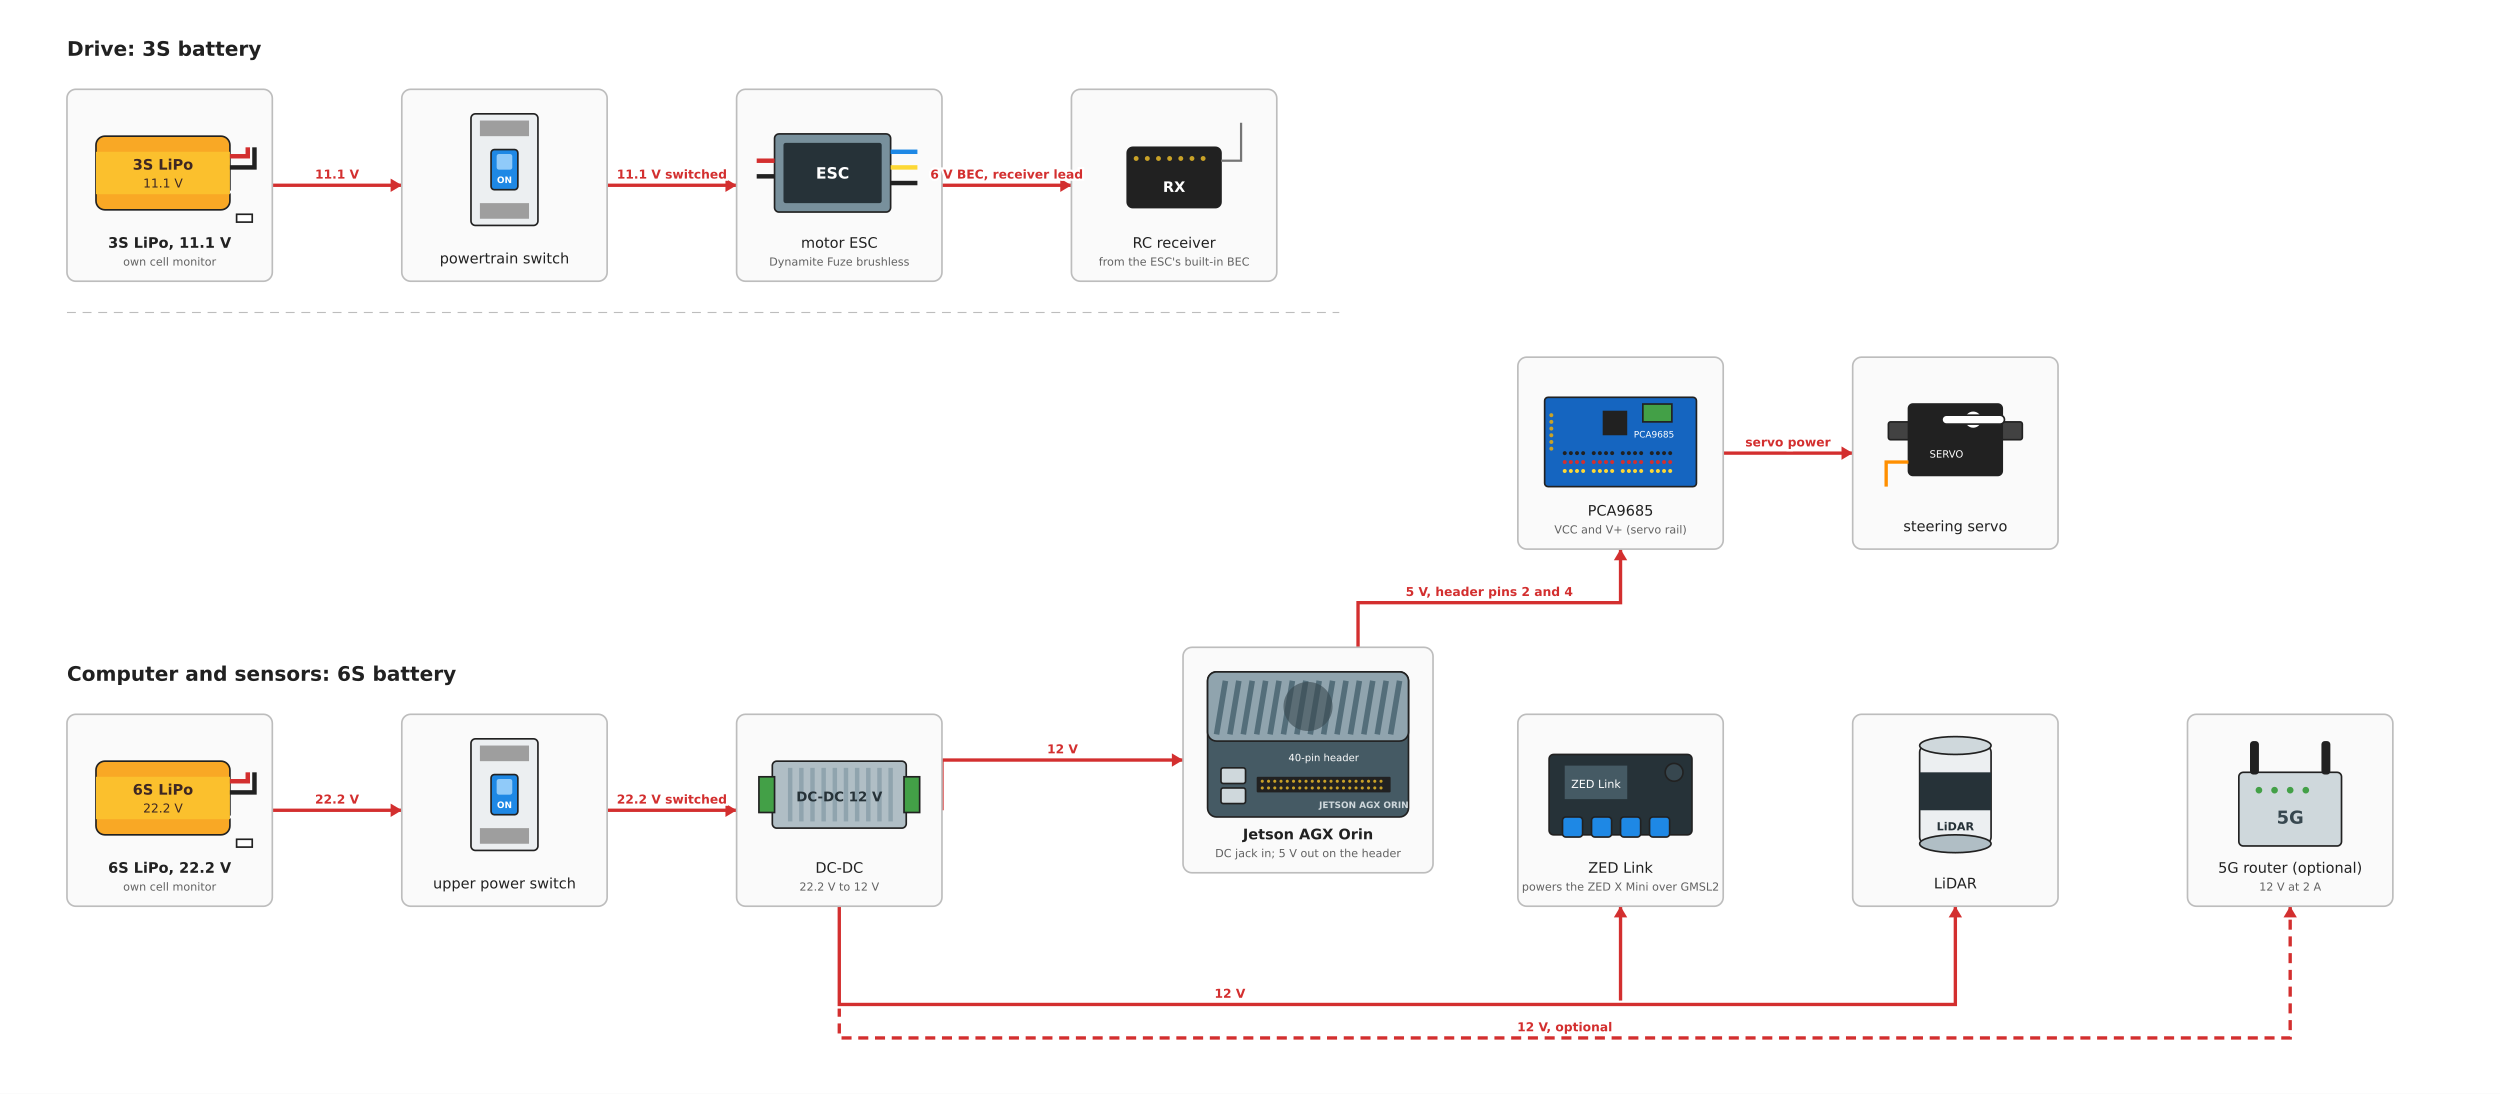
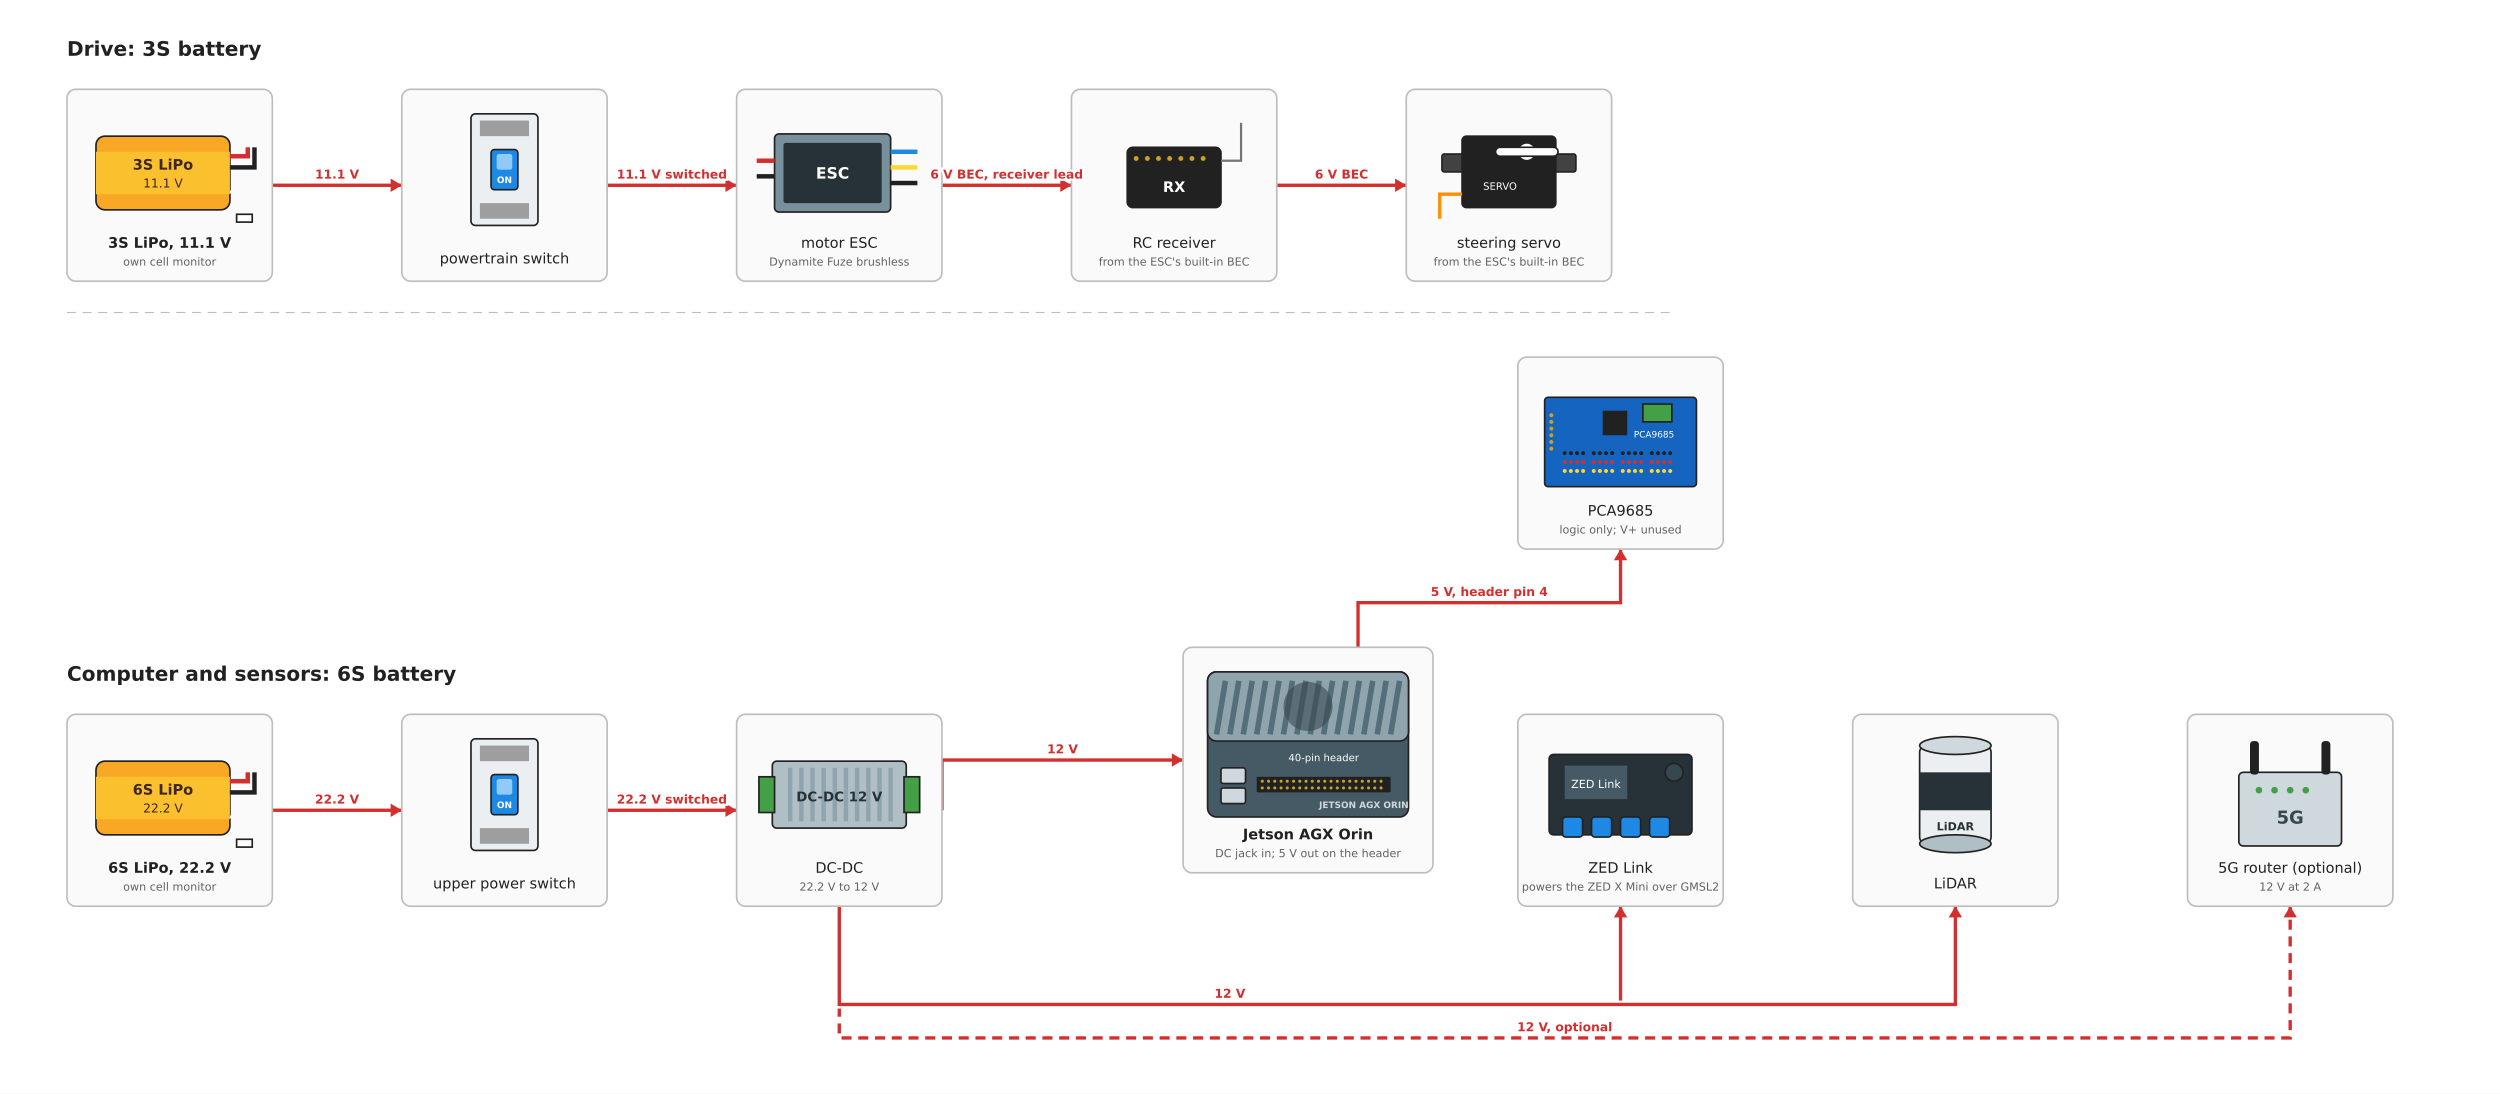
<svg xmlns="http://www.w3.org/2000/svg" width="2240" height="980" viewBox="0 0 2240 980">
  <rect width="2240" height="980" fill="white" />
  <text x="60" y="50" font-family="DejaVu Sans, sans-serif" font-size="18" font-weight="bold" fill="#212121">Drive: 3S battery</text>
  <text x="60" y="610" font-family="DejaVu Sans, sans-serif" font-size="18" font-weight="bold" fill="#212121">Computer and sensors: 6S battery</text>
-   <line x1="60" y1="280" x2="1200" y2="280" stroke="#bdbdbd" stroke-dasharray="8 6" />
+   <line x1="60" y1="280" x2="1500" y2="280" stroke="#bdbdbd" stroke-dasharray="8 6" />
  <path d="M244.0 166.0 L360.0 166.0" fill="none" stroke="white" stroke-width="7" />
  <path d="M244.0 166.0 L360.0 166.0" fill="none" stroke="#d32f2f" stroke-width="3" stroke-linejoin="miter" />
  <path d="M360 166.0 l-10 -6 v12 z" fill="#d32f2f" />
  <path d="M544.0 166.0 L660.0 166.0" fill="none" stroke="white" stroke-width="7" />
  <path d="M544.0 166.0 L660.0 166.0" fill="none" stroke="#d32f2f" stroke-width="3" stroke-linejoin="miter" />
  <path d="M660 166.0 l-10 -6 v12 z" fill="#d32f2f" />
  <path d="M844.0 166.0 L960.0 166.0" fill="none" stroke="white" stroke-width="7" />
  <path d="M844.0 166.0 L960.0 166.0" fill="none" stroke="#d32f2f" stroke-width="3" stroke-linejoin="miter" />
  <path d="M960 166.0 l-10 -6 v12 z" fill="#d32f2f" />
+   <path d="M1144.0 166.0 L1260.0 166.0" fill="none" stroke="white" stroke-width="7" />
+   <path d="M1144.0 166.0 L1260.0 166.0" fill="none" stroke="#d32f2f" stroke-width="3" stroke-linejoin="miter" />
+   <path d="M1260 166.0 l-10 -6 v12 z" fill="#d32f2f" />
  <path d="M244.0 726.0 L360.0 726.0" fill="none" stroke="white" stroke-width="7" />
  <path d="M244.0 726.0 L360.0 726.0" fill="none" stroke="#d32f2f" stroke-width="3" stroke-linejoin="miter" />
  <path d="M360 726.0 l-10 -6 v12 z" fill="#d32f2f" />
  <path d="M544.0 726.0 L660.0 726.0" fill="none" stroke="white" stroke-width="7" />
  <path d="M544.0 726.0 L660.0 726.0" fill="none" stroke="#d32f2f" stroke-width="3" stroke-linejoin="miter" />
  <path d="M660 726.0 l-10 -6 v12 z" fill="#d32f2f" />
  <path d="M752.0 812.0 L752.0 930.0 L2052.0 930.0 L2052.0 812.0" fill="none" stroke="white" stroke-width="7" />
  <path d="M752.0 812.0 L752.0 930.0 L2052.0 930.0 L2052.0 812.0" fill="none" stroke="#d32f2f" stroke-width="3" stroke-dasharray="9 6" stroke-linejoin="miter" />
  <path d="M2052.0 812 l-6 10 h12 z" fill="#d32f2f" />
  <path d="M844.0 726.0 L844.0 681.0 L1060.0 681.0" fill="none" stroke="white" stroke-width="7" />
  <path d="M844.0 726.0 L844.0 681.0 L1060.0 681.0" fill="none" stroke="#d32f2f" stroke-width="3" stroke-linejoin="miter" />
  <path d="M1060 681.0 l-10 -6 v12 z" fill="#d32f2f" />
  <path d="M752.0 812.0 L752.0 900.0 L1452.0 900.0 L1452.0 812.0" fill="none" stroke="white" stroke-width="7" />
  <path d="M752.0 812.0 L752.0 900.0 L1452.0 900.0 L1452.0 812.0" fill="none" stroke="#d32f2f" stroke-width="3" stroke-linejoin="miter" />
  <path d="M1452.0 812 l-6 10 h12 z" fill="#d32f2f" />
  <path d="M752.0 812.0 L752.0 900.0 L1752.0 900.0 L1752.0 812.0" fill="none" stroke="white" stroke-width="7" />
  <path d="M752.0 812.0 L752.0 900.0 L1752.0 900.0 L1752.0 812.0" fill="none" stroke="#d32f2f" stroke-width="3" stroke-linejoin="miter" />
  <path d="M1752.0 812 l-6 10 h12 z" fill="#d32f2f" />
  <path d="M1216.8 580.0 L1216.8 540.0 L1452.0 540.0 L1452.0 492.0" fill="none" stroke="white" stroke-width="7" />
  <path d="M1216.8 580.0 L1216.8 540.0 L1452.0 540.0 L1452.0 492.0" fill="none" stroke="#d32f2f" stroke-width="3" stroke-linejoin="miter" />
  <path d="M1452.0 492 l-6 10 h12 z" fill="#d32f2f" />
-   <path d="M1544.0 406.0 L1660.0 406.0" fill="none" stroke="white" stroke-width="7" />
-   <path d="M1544.0 406.0 L1660.0 406.0" fill="none" stroke="#d32f2f" stroke-width="3" stroke-linejoin="miter" />
-   <path d="M1660 406.0 l-10 -6 v12 z" fill="#d32f2f" />
  <rect x="60" y="80" width="184" height="172" rx="8" fill="#fafafa" stroke="#bdbdbd" stroke-width="1.5" />
  <g transform="translate(72.0 92)">
    <rect x="14" y="30" width="120" height="66" rx="8" fill="#f9a825" stroke="#212121" stroke-width="1.5" />
    <rect x="14" y="44" width="120" height="38" fill="#fbc02d" />
    <text x="74" y="60" font-family="DejaVu Sans, sans-serif" font-size="13" fill="#3e2723" text-anchor="middle" font-weight="bold">3S LiPo</text>
    <text x="74" y="76" font-family="DejaVu Sans, sans-serif" font-size="11" fill="#3e2723" text-anchor="middle" font-weight="normal">11.1 V</text>
    <path d="M134 48 H150 V40" stroke="#d32f2f" stroke-width="4" fill="none" />
    <path d="M134 58 H156 V40" stroke="#212121" stroke-width="4" fill="none" />
    <path d="M134 80 H146 V100" stroke="#fafafa" stroke-width="2.5" fill="none" />
    <rect x="140" y="100" width="14" height="7" fill="#ffffff" stroke="#212121" stroke-width="1.5" />
  </g>
  <text x="152.0" y="222" font-family="DejaVu Sans, sans-serif" font-size="13" fill="#212121" text-anchor="middle" font-weight="bold">3S LiPo, 11.1 V</text>
  <text x="152.0" y="238" font-family="DejaVu Sans, sans-serif" font-size="10" fill="#616161" text-anchor="middle" font-weight="normal">own cell monitor</text>
  <rect x="360" y="80" width="184" height="172" rx="8" fill="#fafafa" stroke="#bdbdbd" stroke-width="1.5" />
  <g transform="translate(372.0 92)">
    <rect x="50" y="10" width="60" height="100" rx="4" fill="#eceff1" stroke="#212121" stroke-width="1.5" />
    <rect x="58" y="16" width="44" height="14" fill="#9e9e9e" />
    <rect x="58" y="90" width="44" height="14" fill="#9e9e9e" />
    <rect x="68" y="42" width="24" height="36" rx="3" fill="#1e88e5" stroke="#212121" stroke-width="1.5" />
    <rect x="73" y="46" width="14" height="14" rx="2" fill="#90caf9" />
    <text x="80" y="72" font-family="DejaVu Sans, sans-serif" font-size="8" fill="#ffffff" text-anchor="middle" font-weight="bold">ON</text>
  </g>
  <text x="452.0" y="236" font-family="DejaVu Sans, sans-serif" font-size="13" fill="#212121" text-anchor="middle" font-weight="normal">powertrain switch</text>
  <rect x="660" y="80" width="184" height="172" rx="8" fill="#fafafa" stroke="#bdbdbd" stroke-width="1.5" />
  <g transform="translate(672.0 92)">
    <rect x="22" y="28" width="104" height="70" rx="4" fill="#78909c" stroke="#212121" stroke-width="1.5" />
    <rect x="30" y="36" width="88" height="54" rx="2" fill="#263238" />
    <text x="74" y="68" font-family="DejaVu Sans, sans-serif" font-size="14" fill="#ffffff" text-anchor="middle" font-weight="bold">ESC</text>
    <path d="M126 44 H150" stroke="#1e88e5" stroke-width="4" />
    <path d="M126 58 H150" stroke="#fdd835" stroke-width="4" />
    <path d="M126 72 H150" stroke="#212121" stroke-width="4" />
    <path d="M22 52 H6" stroke="#d32f2f" stroke-width="4" />
    <path d="M22 66 H6" stroke="#212121" stroke-width="4" />
  </g>
  <text x="752.0" y="222" font-family="DejaVu Sans, sans-serif" font-size="13" fill="#212121" text-anchor="middle" font-weight="normal">motor ESC</text>
  <text x="752.0" y="238" font-family="DejaVu Sans, sans-serif" font-size="10" fill="#616161" text-anchor="middle" font-weight="normal">Dynamite Fuze brushless</text>
  <rect x="960" y="80" width="184" height="172" rx="8" fill="#fafafa" stroke="#bdbdbd" stroke-width="1.5" />
  <g transform="translate(972.0 92)">
    <rect x="38" y="40" width="84" height="54" rx="5" fill="#212121" stroke="#212121" stroke-width="1.5" />
    <path d="M122 52 H140 V18" stroke="#757575" stroke-width="2" fill="none" />
    <circle cx="46" cy="50" r="2.2" fill="#c9a227" />
    <circle cx="56" cy="50" r="2.2" fill="#c9a227" />
    <circle cx="66" cy="50" r="2.2" fill="#c9a227" />
    <circle cx="76" cy="50" r="2.2" fill="#c9a227" />
    <circle cx="86" cy="50" r="2.2" fill="#c9a227" />
    <circle cx="96" cy="50" r="2.2" fill="#c9a227" />
    <circle cx="106" cy="50" r="2.2" fill="#c9a227" />
    <text x="80" y="80" font-family="DejaVu Sans, sans-serif" font-size="13" fill="#ffffff" text-anchor="middle" font-weight="bold">RX</text>
  </g>
  <text x="1052.0" y="222" font-family="DejaVu Sans, sans-serif" font-size="13" fill="#212121" text-anchor="middle" font-weight="normal">RC receiver</text>
  <text x="1052.0" y="238" font-family="DejaVu Sans, sans-serif" font-size="10" fill="#616161" text-anchor="middle" font-weight="normal">from the ESC's built-in BEC</text>
+   <rect x="1260" y="80" width="184" height="172" rx="8" fill="#fafafa" stroke="#bdbdbd" stroke-width="1.5" />
+   <g transform="translate(1272.0 92)">
+     <rect x="20" y="46" width="120" height="16" rx="2" fill="#424242" stroke="#212121" stroke-width="1.5" />
+     <rect x="38" y="30" width="84" height="64" rx="4" fill="#212121" stroke="#212121" stroke-width="1.5" />
+     <circle cx="96" cy="44" r="8" fill="#ffffff" stroke="#212121" stroke-width="1.5" />
+     <rect x="68" y="40" width="56" height="8" rx="4" fill="#ffffff" stroke="#212121" stroke-width="1.5" />
+     <path d="M38 82 H18 V104" stroke="#ff8f00" stroke-width="3" fill="none" />
+     <text x="72" y="78" font-family="DejaVu Sans, sans-serif" font-size="9" fill="#ffffff" text-anchor="middle" font-weight="normal">SERVO</text>
+   </g>
+   <text x="1352.0" y="222" font-family="DejaVu Sans, sans-serif" font-size="13" fill="#212121" text-anchor="middle" font-weight="normal">steering servo</text>
+   <text x="1352.0" y="238" font-family="DejaVu Sans, sans-serif" font-size="10" fill="#616161" text-anchor="middle" font-weight="normal">from the ESC's built-in BEC</text>
  <rect x="60" y="640" width="184" height="172" rx="8" fill="#fafafa" stroke="#bdbdbd" stroke-width="1.5" />
  <g transform="translate(72.0 652)">
    <rect x="14" y="30" width="120" height="66" rx="8" fill="#f9a825" stroke="#212121" stroke-width="1.5" />
    <rect x="14" y="44" width="120" height="38" fill="#fbc02d" />
    <text x="74" y="60" font-family="DejaVu Sans, sans-serif" font-size="13" fill="#3e2723" text-anchor="middle" font-weight="bold">6S LiPo</text>
    <text x="74" y="76" font-family="DejaVu Sans, sans-serif" font-size="11" fill="#3e2723" text-anchor="middle" font-weight="normal">22.2 V</text>
    <path d="M134 48 H150 V40" stroke="#d32f2f" stroke-width="4" fill="none" />
    <path d="M134 58 H156 V40" stroke="#212121" stroke-width="4" fill="none" />
    <path d="M134 80 H146 V100" stroke="#fafafa" stroke-width="2.5" fill="none" />
    <rect x="140" y="100" width="14" height="7" fill="#ffffff" stroke="#212121" stroke-width="1.5" />
  </g>
  <text x="152.0" y="782" font-family="DejaVu Sans, sans-serif" font-size="13" fill="#212121" text-anchor="middle" font-weight="bold">6S LiPo, 22.2 V</text>
  <text x="152.0" y="798" font-family="DejaVu Sans, sans-serif" font-size="10" fill="#616161" text-anchor="middle" font-weight="normal">own cell monitor</text>
  <rect x="360" y="640" width="184" height="172" rx="8" fill="#fafafa" stroke="#bdbdbd" stroke-width="1.5" />
  <g transform="translate(372.0 652)">
    <rect x="50" y="10" width="60" height="100" rx="4" fill="#eceff1" stroke="#212121" stroke-width="1.5" />
    <rect x="58" y="16" width="44" height="14" fill="#9e9e9e" />
    <rect x="58" y="90" width="44" height="14" fill="#9e9e9e" />
    <rect x="68" y="42" width="24" height="36" rx="3" fill="#1e88e5" stroke="#212121" stroke-width="1.5" />
    <rect x="73" y="46" width="14" height="14" rx="2" fill="#90caf9" />
    <text x="80" y="72" font-family="DejaVu Sans, sans-serif" font-size="8" fill="#ffffff" text-anchor="middle" font-weight="bold">ON</text>
  </g>
  <text x="452.0" y="796" font-family="DejaVu Sans, sans-serif" font-size="13" fill="#212121" text-anchor="middle" font-weight="normal">upper power switch</text>
  <rect x="660" y="640" width="184" height="172" rx="8" fill="#fafafa" stroke="#bdbdbd" stroke-width="1.5" />
  <g transform="translate(672.0 652)">
    <rect x="20" y="30" width="120" height="60" rx="4" fill="#b0bec5" stroke="#212121" stroke-width="1.5" />
    <line x1="36" y1="36" x2="36" y2="84" stroke="#90a4ae" stroke-width="4" />
    <line x1="46" y1="36" x2="46" y2="84" stroke="#90a4ae" stroke-width="4" />
    <line x1="56" y1="36" x2="56" y2="84" stroke="#90a4ae" stroke-width="4" />
    <line x1="66" y1="36" x2="66" y2="84" stroke="#90a4ae" stroke-width="4" />
    <line x1="76" y1="36" x2="76" y2="84" stroke="#90a4ae" stroke-width="4" />
    <line x1="86" y1="36" x2="86" y2="84" stroke="#90a4ae" stroke-width="4" />
    <line x1="96" y1="36" x2="96" y2="84" stroke="#90a4ae" stroke-width="4" />
    <line x1="106" y1="36" x2="106" y2="84" stroke="#90a4ae" stroke-width="4" />
    <line x1="116" y1="36" x2="116" y2="84" stroke="#90a4ae" stroke-width="4" />
    <line x1="126" y1="36" x2="126" y2="84" stroke="#90a4ae" stroke-width="4" />
    <rect x="8" y="44" width="14" height="32" fill="#43a047" stroke="#212121" stroke-width="1.5" />
    <rect x="138" y="44" width="14" height="32" fill="#43a047" stroke="#212121" stroke-width="1.5" />
    <text x="80" y="66" font-family="DejaVu Sans, sans-serif" font-size="12" fill="#263238" text-anchor="middle" font-weight="bold">DC-DC 12 V</text>
  </g>
  <text x="752.0" y="782" font-family="DejaVu Sans, sans-serif" font-size="13" fill="#212121" text-anchor="middle" font-weight="normal">DC-DC</text>
  <text x="752.0" y="798" font-family="DejaVu Sans, sans-serif" font-size="10" fill="#616161" text-anchor="middle" font-weight="normal">22.2 V to 12 V</text>
  <rect x="1060" y="580" width="224" height="202" rx="8" fill="#fafafa" stroke="#bdbdbd" stroke-width="1.5" />
  <g transform="translate(1072.0 592)">
    <rect x="10" y="10" width="180" height="130" rx="8" fill="#455a64" stroke="#212121" stroke-width="1.5" />
    <rect x="10" y="10" width="180" height="62" rx="8" fill="#90a4ae" stroke="#212121" stroke-width="1.5" />
    <line x1="26" y1="18" x2="18" y2="66" stroke="#546e7a" stroke-width="5" />
    <line x1="38" y1="18" x2="30" y2="66" stroke="#546e7a" stroke-width="5" />
    <line x1="50" y1="18" x2="42" y2="66" stroke="#546e7a" stroke-width="5" />
    <line x1="62" y1="18" x2="54" y2="66" stroke="#546e7a" stroke-width="5" />
    <line x1="74" y1="18" x2="66" y2="66" stroke="#546e7a" stroke-width="5" />
    <line x1="86" y1="18" x2="78" y2="66" stroke="#546e7a" stroke-width="5" />
    <line x1="98" y1="18" x2="90" y2="66" stroke="#546e7a" stroke-width="5" />
    <line x1="110" y1="18" x2="102" y2="66" stroke="#546e7a" stroke-width="5" />
    <line x1="122" y1="18" x2="114" y2="66" stroke="#546e7a" stroke-width="5" />
    <line x1="134" y1="18" x2="126" y2="66" stroke="#546e7a" stroke-width="5" />
    <line x1="146" y1="18" x2="138" y2="66" stroke="#546e7a" stroke-width="5" />
    <line x1="158" y1="18" x2="150" y2="66" stroke="#546e7a" stroke-width="5" />
    <line x1="170" y1="18" x2="162" y2="66" stroke="#546e7a" stroke-width="5" />
    <line x1="182" y1="18" x2="174" y2="66" stroke="#546e7a" stroke-width="5" />
    <circle cx="100" cy="41" r="22" fill="#37474f" opacity="0.6" />
    <rect x="22" y="96" width="22" height="14" rx="2" fill="#cfd8dc" stroke="#212121" stroke-width="1.5" />
    <rect x="22" y="114" width="22" height="14" rx="2" fill="#cfd8dc" stroke="#212121" stroke-width="1.5" />
    <rect x="54" y="104" width="120" height="14" rx="1" fill="#212121" />
    <circle cx="59.0" cy="108" r="1.4" fill="#c9a227" />
    <circle cx="64.6" cy="108" r="1.4" fill="#c9a227" />
    <circle cx="70.2" cy="108" r="1.4" fill="#c9a227" />
    <circle cx="75.8" cy="108" r="1.4" fill="#c9a227" />
    <circle cx="81.4" cy="108" r="1.4" fill="#c9a227" />
    <circle cx="87.0" cy="108" r="1.4" fill="#c9a227" />
    <circle cx="92.6" cy="108" r="1.4" fill="#c9a227" />
    <circle cx="98.2" cy="108" r="1.4" fill="#c9a227" />
    <circle cx="103.8" cy="108" r="1.4" fill="#c9a227" />
    <circle cx="109.4" cy="108" r="1.4" fill="#c9a227" />
    <circle cx="115.0" cy="108" r="1.4" fill="#c9a227" />
    <circle cx="120.6" cy="108" r="1.4" fill="#c9a227" />
    <circle cx="126.2" cy="108" r="1.4" fill="#c9a227" />
    <circle cx="131.8" cy="108" r="1.4" fill="#c9a227" />
    <circle cx="137.4" cy="108" r="1.4" fill="#c9a227" />
    <circle cx="143.0" cy="108" r="1.4" fill="#c9a227" />
    <circle cx="148.6" cy="108" r="1.4" fill="#c9a227" />
    <circle cx="154.2" cy="108" r="1.4" fill="#c9a227" />
    <circle cx="159.8" cy="108" r="1.4" fill="#c9a227" />
    <circle cx="165.4" cy="108" r="1.4" fill="#c9a227" />
    <circle cx="59.0" cy="114" r="1.4" fill="#c9a227" />
    <circle cx="64.6" cy="114" r="1.4" fill="#c9a227" />
    <circle cx="70.2" cy="114" r="1.4" fill="#c9a227" />
    <circle cx="75.8" cy="114" r="1.4" fill="#c9a227" />
    <circle cx="81.4" cy="114" r="1.4" fill="#c9a227" />
    <circle cx="87.0" cy="114" r="1.4" fill="#c9a227" />
    <circle cx="92.6" cy="114" r="1.4" fill="#c9a227" />
    <circle cx="98.2" cy="114" r="1.4" fill="#c9a227" />
    <circle cx="103.8" cy="114" r="1.4" fill="#c9a227" />
    <circle cx="109.4" cy="114" r="1.4" fill="#c9a227" />
    <circle cx="115.0" cy="114" r="1.4" fill="#c9a227" />
    <circle cx="120.6" cy="114" r="1.4" fill="#c9a227" />
    <circle cx="126.2" cy="114" r="1.4" fill="#c9a227" />
    <circle cx="131.8" cy="114" r="1.4" fill="#c9a227" />
    <circle cx="137.4" cy="114" r="1.4" fill="#c9a227" />
    <circle cx="143.0" cy="114" r="1.4" fill="#c9a227" />
    <circle cx="148.6" cy="114" r="1.4" fill="#c9a227" />
    <circle cx="154.2" cy="114" r="1.4" fill="#c9a227" />
    <circle cx="159.8" cy="114" r="1.4" fill="#c9a227" />
    <circle cx="165.4" cy="114" r="1.4" fill="#c9a227" />
    <text x="114" y="90" font-family="DejaVu Sans, sans-serif" font-size="9" fill="#ffffff" text-anchor="middle" font-weight="normal">40-pin header</text>
    <text x="150" y="132" font-family="DejaVu Sans, sans-serif" font-size="8" fill="#cfd8dc" text-anchor="middle" font-weight="bold">JETSON AGX ORIN</text>
  </g>
  <text x="1172.0" y="752" font-family="DejaVu Sans, sans-serif" font-size="13" fill="#212121" text-anchor="middle" font-weight="bold">Jetson AGX Orin</text>
  <text x="1172.0" y="768" font-family="DejaVu Sans, sans-serif" font-size="10" fill="#616161" text-anchor="middle" font-weight="normal">DC jack in; 5 V out on the header</text>
  <rect x="1360" y="320" width="184" height="172" rx="8" fill="#fafafa" stroke="#bdbdbd" stroke-width="1.5" />
  <g transform="translate(1372.0 332)">
    <rect x="12" y="24" width="136" height="80" rx="3" fill="#1565c0" stroke="#212121" stroke-width="1.5" />
    <rect x="64" y="36" width="22" height="22" fill="#212121" />
    <rect x="100" y="30" width="26" height="16" fill="#43a047" stroke="#212121" stroke-width="1.5" />
    <circle cx="18" cy="40" r="1.8" fill="#c9a227" />
    <circle cx="18" cy="46" r="1.8" fill="#c9a227" />
    <circle cx="18" cy="52" r="1.8" fill="#c9a227" />
    <circle cx="18" cy="58" r="1.8" fill="#c9a227" />
    <circle cx="18" cy="64" r="1.8" fill="#c9a227" />
    <circle cx="18" cy="70" r="1.8" fill="#c9a227" />
    <circle cx="30.0" cy="74" r="1.8" fill="#212121" />
    <circle cx="35.5" cy="74" r="1.8" fill="#212121" />
    <circle cx="41.0" cy="74" r="1.8" fill="#212121" />
    <circle cx="46.5" cy="74" r="1.8" fill="#212121" />
    <circle cx="30.0" cy="82" r="1.8" fill="#d32f2f" />
    <circle cx="35.5" cy="82" r="1.8" fill="#d32f2f" />
    <circle cx="41.0" cy="82" r="1.8" fill="#d32f2f" />
    <circle cx="46.5" cy="82" r="1.8" fill="#d32f2f" />
    <circle cx="30.0" cy="90" r="1.8" fill="#fdd835" />
    <circle cx="35.5" cy="90" r="1.8" fill="#fdd835" />
    <circle cx="41.0" cy="90" r="1.8" fill="#fdd835" />
    <circle cx="46.5" cy="90" r="1.8" fill="#fdd835" />
    <circle cx="56.0" cy="74" r="1.8" fill="#212121" />
    <circle cx="61.5" cy="74" r="1.8" fill="#212121" />
    <circle cx="67.0" cy="74" r="1.8" fill="#212121" />
    <circle cx="72.5" cy="74" r="1.8" fill="#212121" />
    <circle cx="56.0" cy="82" r="1.8" fill="#d32f2f" />
    <circle cx="61.5" cy="82" r="1.8" fill="#d32f2f" />
    <circle cx="67.0" cy="82" r="1.8" fill="#d32f2f" />
    <circle cx="72.5" cy="82" r="1.8" fill="#d32f2f" />
    <circle cx="56.0" cy="90" r="1.8" fill="#fdd835" />
    <circle cx="61.5" cy="90" r="1.8" fill="#fdd835" />
    <circle cx="67.0" cy="90" r="1.8" fill="#fdd835" />
    <circle cx="72.5" cy="90" r="1.8" fill="#fdd835" />
    <circle cx="82.0" cy="74" r="1.8" fill="#212121" />
    <circle cx="87.5" cy="74" r="1.8" fill="#212121" />
    <circle cx="93.0" cy="74" r="1.8" fill="#212121" />
    <circle cx="98.5" cy="74" r="1.8" fill="#212121" />
    <circle cx="82.0" cy="82" r="1.8" fill="#d32f2f" />
    <circle cx="87.5" cy="82" r="1.8" fill="#d32f2f" />
    <circle cx="93.0" cy="82" r="1.8" fill="#d32f2f" />
    <circle cx="98.5" cy="82" r="1.8" fill="#d32f2f" />
    <circle cx="82.0" cy="90" r="1.8" fill="#fdd835" />
    <circle cx="87.5" cy="90" r="1.8" fill="#fdd835" />
    <circle cx="93.0" cy="90" r="1.8" fill="#fdd835" />
    <circle cx="98.5" cy="90" r="1.8" fill="#fdd835" />
    <circle cx="108.0" cy="74" r="1.8" fill="#212121" />
    <circle cx="113.5" cy="74" r="1.8" fill="#212121" />
    <circle cx="119.0" cy="74" r="1.8" fill="#212121" />
    <circle cx="124.5" cy="74" r="1.8" fill="#212121" />
    <circle cx="108.0" cy="82" r="1.8" fill="#d32f2f" />
    <circle cx="113.5" cy="82" r="1.8" fill="#d32f2f" />
    <circle cx="119.0" cy="82" r="1.8" fill="#d32f2f" />
    <circle cx="124.5" cy="82" r="1.8" fill="#d32f2f" />
    <circle cx="108.0" cy="90" r="1.8" fill="#fdd835" />
    <circle cx="113.5" cy="90" r="1.8" fill="#fdd835" />
    <circle cx="119.0" cy="90" r="1.8" fill="#fdd835" />
    <circle cx="124.5" cy="90" r="1.8" fill="#fdd835" />
    <text x="110" y="60" font-family="DejaVu Sans, sans-serif" font-size="8" fill="#ffffff" text-anchor="middle" font-weight="normal">PCA9685</text>
  </g>
  <text x="1452.0" y="462" font-family="DejaVu Sans, sans-serif" font-size="13" fill="#212121" text-anchor="middle" font-weight="normal">PCA9685</text>
-   <text x="1452.0" y="478" font-family="DejaVu Sans, sans-serif" font-size="10" fill="#616161" text-anchor="middle" font-weight="normal">VCC and V+ (servo rail)</text>
-   <rect x="1660" y="320" width="184" height="172" rx="8" fill="#fafafa" stroke="#bdbdbd" stroke-width="1.5" />
-   <g transform="translate(1672.0 332)">
-     <rect x="20" y="46" width="120" height="16" rx="2" fill="#424242" stroke="#212121" stroke-width="1.5" />
-     <rect x="38" y="30" width="84" height="64" rx="4" fill="#212121" stroke="#212121" stroke-width="1.5" />
-     <circle cx="96" cy="44" r="8" fill="#ffffff" stroke="#212121" stroke-width="1.5" />
-     <rect x="68" y="40" width="56" height="8" rx="4" fill="#ffffff" stroke="#212121" stroke-width="1.5" />
-     <path d="M38 82 H18 V104" stroke="#ff8f00" stroke-width="3" fill="none" />
-     <text x="72" y="78" font-family="DejaVu Sans, sans-serif" font-size="9" fill="#ffffff" text-anchor="middle" font-weight="normal">SERVO</text>
-   </g>
-   <text x="1752.0" y="476" font-family="DejaVu Sans, sans-serif" font-size="13" fill="#212121" text-anchor="middle" font-weight="normal">steering servo</text>
+   <text x="1452.0" y="478" font-family="DejaVu Sans, sans-serif" font-size="10" fill="#616161" text-anchor="middle" font-weight="normal">logic only; V+ unused</text>
  <rect x="1360" y="640" width="184" height="172" rx="8" fill="#fafafa" stroke="#bdbdbd" stroke-width="1.5" />
  <g transform="translate(1372.0 652)">
    <rect x="16" y="24" width="128" height="72" rx="4" fill="#263238" stroke="#212121" stroke-width="1.5" />
    <rect x="28" y="80" width="18" height="18" rx="3" fill="#1e88e5" stroke="#212121" stroke-width="1.5" />
    <rect x="54" y="80" width="18" height="18" rx="3" fill="#1e88e5" stroke="#212121" stroke-width="1.5" />
    <rect x="80" y="80" width="18" height="18" rx="3" fill="#1e88e5" stroke="#212121" stroke-width="1.5" />
    <rect x="106" y="80" width="18" height="18" rx="3" fill="#1e88e5" stroke="#212121" stroke-width="1.5" />
    <circle cx="128" cy="40" r="8" fill="#37474f" stroke="#212121" stroke-width="1.5" />
    <rect x="30" y="34" width="56" height="30" fill="#455a64" />
    <text x="58" y="54" font-family="DejaVu Sans, sans-serif" font-size="10" fill="#ffffff" text-anchor="middle" font-weight="normal">ZED Link</text>
  </g>
  <text x="1452.0" y="782" font-family="DejaVu Sans, sans-serif" font-size="13" fill="#212121" text-anchor="middle" font-weight="normal">ZED Link</text>
  <text x="1452.0" y="798" font-family="DejaVu Sans, sans-serif" font-size="10" fill="#616161" text-anchor="middle" font-weight="normal">powers the ZED X Mini over GMSL2</text>
  <rect x="1660" y="640" width="184" height="172" rx="8" fill="#fafafa" stroke="#bdbdbd" stroke-width="1.5" />
  <g transform="translate(1672.0 652)">
    <rect x="48" y="16" width="64" height="88" rx="6" fill="#eceff1" stroke="#212121" stroke-width="1.5" />
    <ellipse cx="80" cy="16" rx="32" ry="8" fill="#cfd8dc" stroke="#212121" stroke-width="1.5" />
    <rect x="48" y="40" width="64" height="34" fill="#263238" />
    <ellipse cx="80" cy="104" rx="32" ry="8" fill="#b0bec5" stroke="#212121" stroke-width="1.5" />
    <text x="80" y="92" font-family="DejaVu Sans, sans-serif" font-size="10" fill="#263238" text-anchor="middle" font-weight="bold">LiDAR</text>
  </g>
  <text x="1752.0" y="796" font-family="DejaVu Sans, sans-serif" font-size="13" fill="#212121" text-anchor="middle" font-weight="normal">LiDAR</text>
  <rect x="1960" y="640" width="184" height="172" rx="8" fill="#fafafa" stroke="#bdbdbd" stroke-width="1.5" />
  <g transform="translate(1972.0 652)">
    <rect x="34" y="40" width="92" height="66" rx="4" fill="#cfd8dc" stroke="#212121" stroke-width="1.5" />
    <rect x="44" y="12" width="8" height="30" rx="3" fill="#212121" />
    <rect x="108" y="12" width="8" height="30" rx="3" fill="#212121" />
    <circle cx="52" cy="56" r="3" fill="#43a047" />
    <circle cx="66" cy="56" r="3" fill="#43a047" />
    <circle cx="80" cy="56" r="3" fill="#43a047" />
    <circle cx="94" cy="56" r="3" fill="#43a047" />
    <text x="80" y="86" font-family="DejaVu Sans, sans-serif" font-size="16" fill="#37474f" text-anchor="middle" font-weight="bold">5G</text>
  </g>
  <text x="2052.0" y="782" font-family="DejaVu Sans, sans-serif" font-size="13" fill="#212121" text-anchor="middle" font-weight="normal">5G router (optional)</text>
  <text x="2052.0" y="798" font-family="DejaVu Sans, sans-serif" font-size="10" fill="#616161" text-anchor="middle" font-weight="normal">12 V at 2 A</text>
  <text x="302.0" y="160.0" font-family="DejaVu Sans, sans-serif" font-size="11" fill="#d32f2f" text-anchor="middle" font-weight="bold" stroke="white" stroke-width="4" paint-order="stroke">11.1 V</text>
  <text x="602.0" y="160.0" font-family="DejaVu Sans, sans-serif" font-size="11" fill="#d32f2f" text-anchor="middle" font-weight="bold" stroke="white" stroke-width="4" paint-order="stroke">11.1 V switched</text>
  <text x="902.0" y="160.0" font-family="DejaVu Sans, sans-serif" font-size="11" fill="#d32f2f" text-anchor="middle" font-weight="bold" stroke="white" stroke-width="4" paint-order="stroke">6 V BEC, receiver lead</text>
+   <text x="1202.0" y="160.0" font-family="DejaVu Sans, sans-serif" font-size="11" fill="#d32f2f" text-anchor="middle" font-weight="bold" stroke="white" stroke-width="4" paint-order="stroke">6 V BEC</text>
  <text x="302.0" y="720.0" font-family="DejaVu Sans, sans-serif" font-size="11" fill="#d32f2f" text-anchor="middle" font-weight="bold" stroke="white" stroke-width="4" paint-order="stroke">22.2 V</text>
  <text x="602.0" y="720.0" font-family="DejaVu Sans, sans-serif" font-size="11" fill="#d32f2f" text-anchor="middle" font-weight="bold" stroke="white" stroke-width="4" paint-order="stroke">22.2 V switched</text>
  <text x="1402.0" y="924.0" font-family="DejaVu Sans, sans-serif" font-size="11" fill="#d32f2f" text-anchor="middle" font-weight="bold" stroke="white" stroke-width="4" paint-order="stroke">12 V, optional</text>
  <text x="952.0" y="675.0" font-family="DejaVu Sans, sans-serif" font-size="11" fill="#d32f2f" text-anchor="middle" font-weight="bold" stroke="white" stroke-width="4" paint-order="stroke">12 V</text>
  <text x="1102.0" y="894.0" font-family="DejaVu Sans, sans-serif" font-size="11" fill="#d32f2f" text-anchor="middle" font-weight="bold" stroke="white" stroke-width="4" paint-order="stroke">12 V</text>
-   <text x="1334.4" y="534.0" font-family="DejaVu Sans, sans-serif" font-size="11" fill="#d32f2f" text-anchor="middle" font-weight="bold" stroke="white" stroke-width="4" paint-order="stroke">5 V, header pins 2 and 4</text>
-   <text x="1602.0" y="400.0" font-family="DejaVu Sans, sans-serif" font-size="11" fill="#d32f2f" text-anchor="middle" font-weight="bold" stroke="white" stroke-width="4" paint-order="stroke">servo power</text>
+   <text x="1334.4" y="534.0" font-family="DejaVu Sans, sans-serif" font-size="11" fill="#d32f2f" text-anchor="middle" font-weight="bold" stroke="white" stroke-width="4" paint-order="stroke">5 V, header pin 4</text>
</svg>
